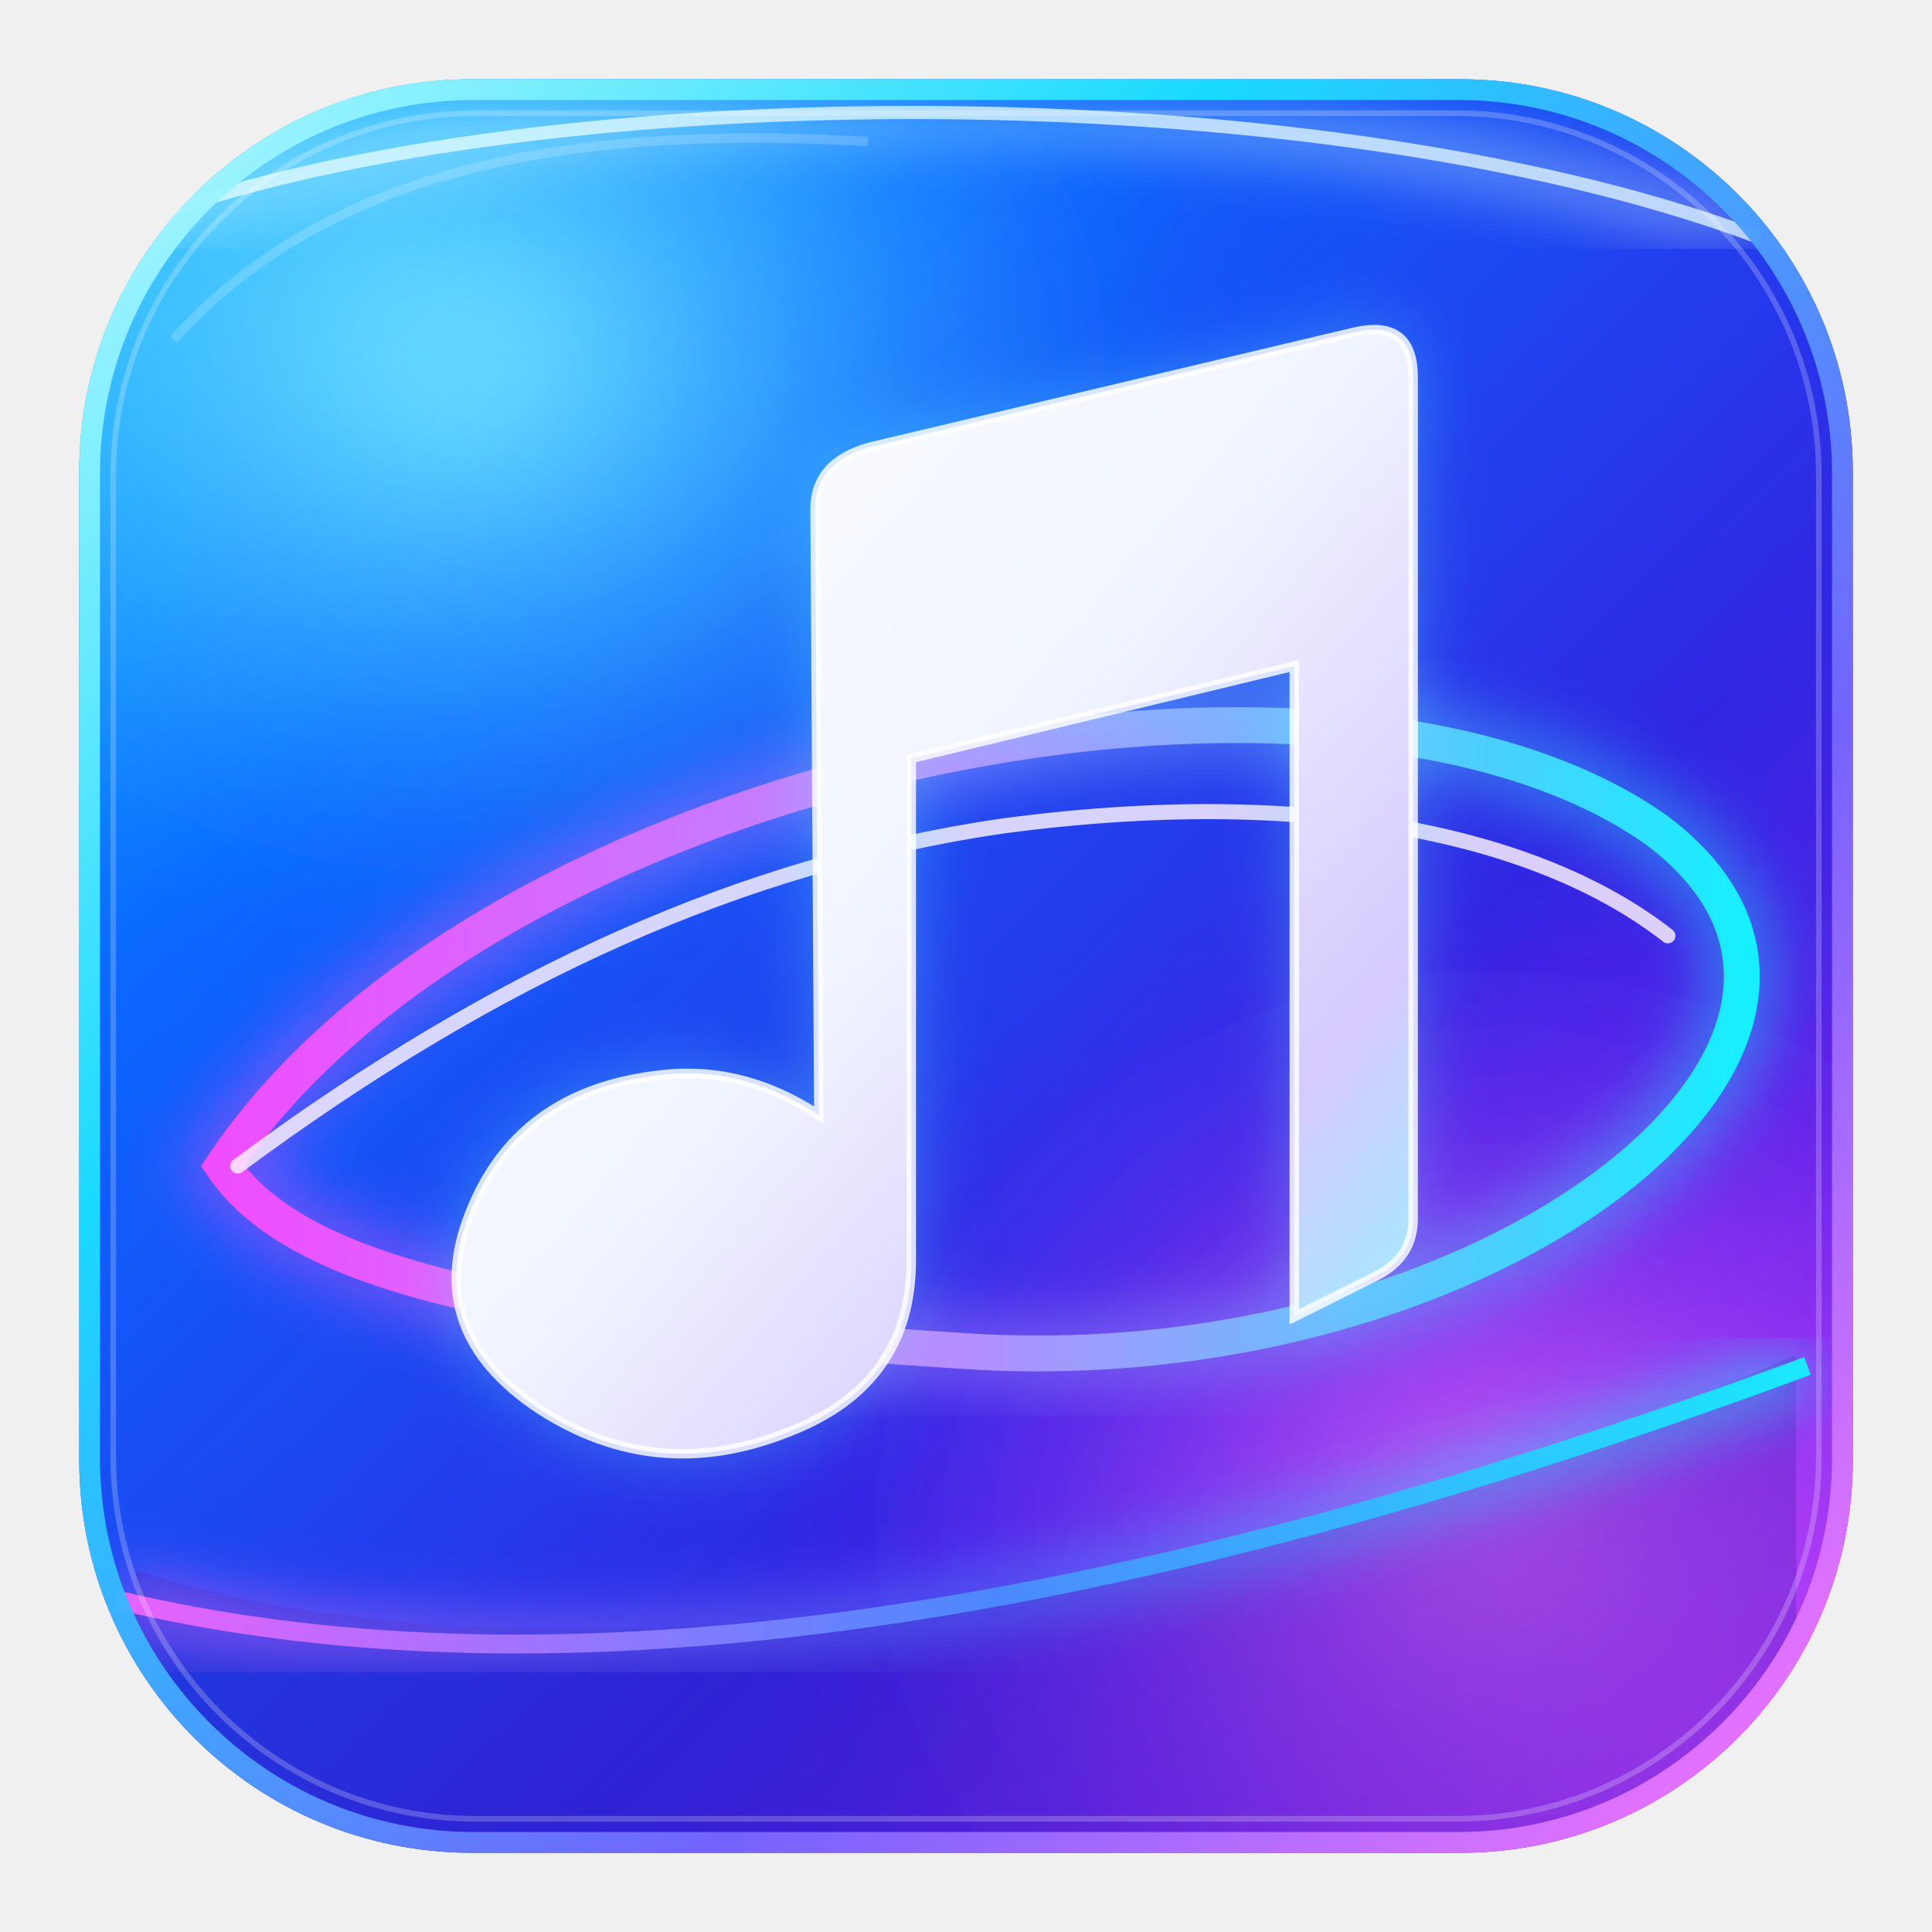
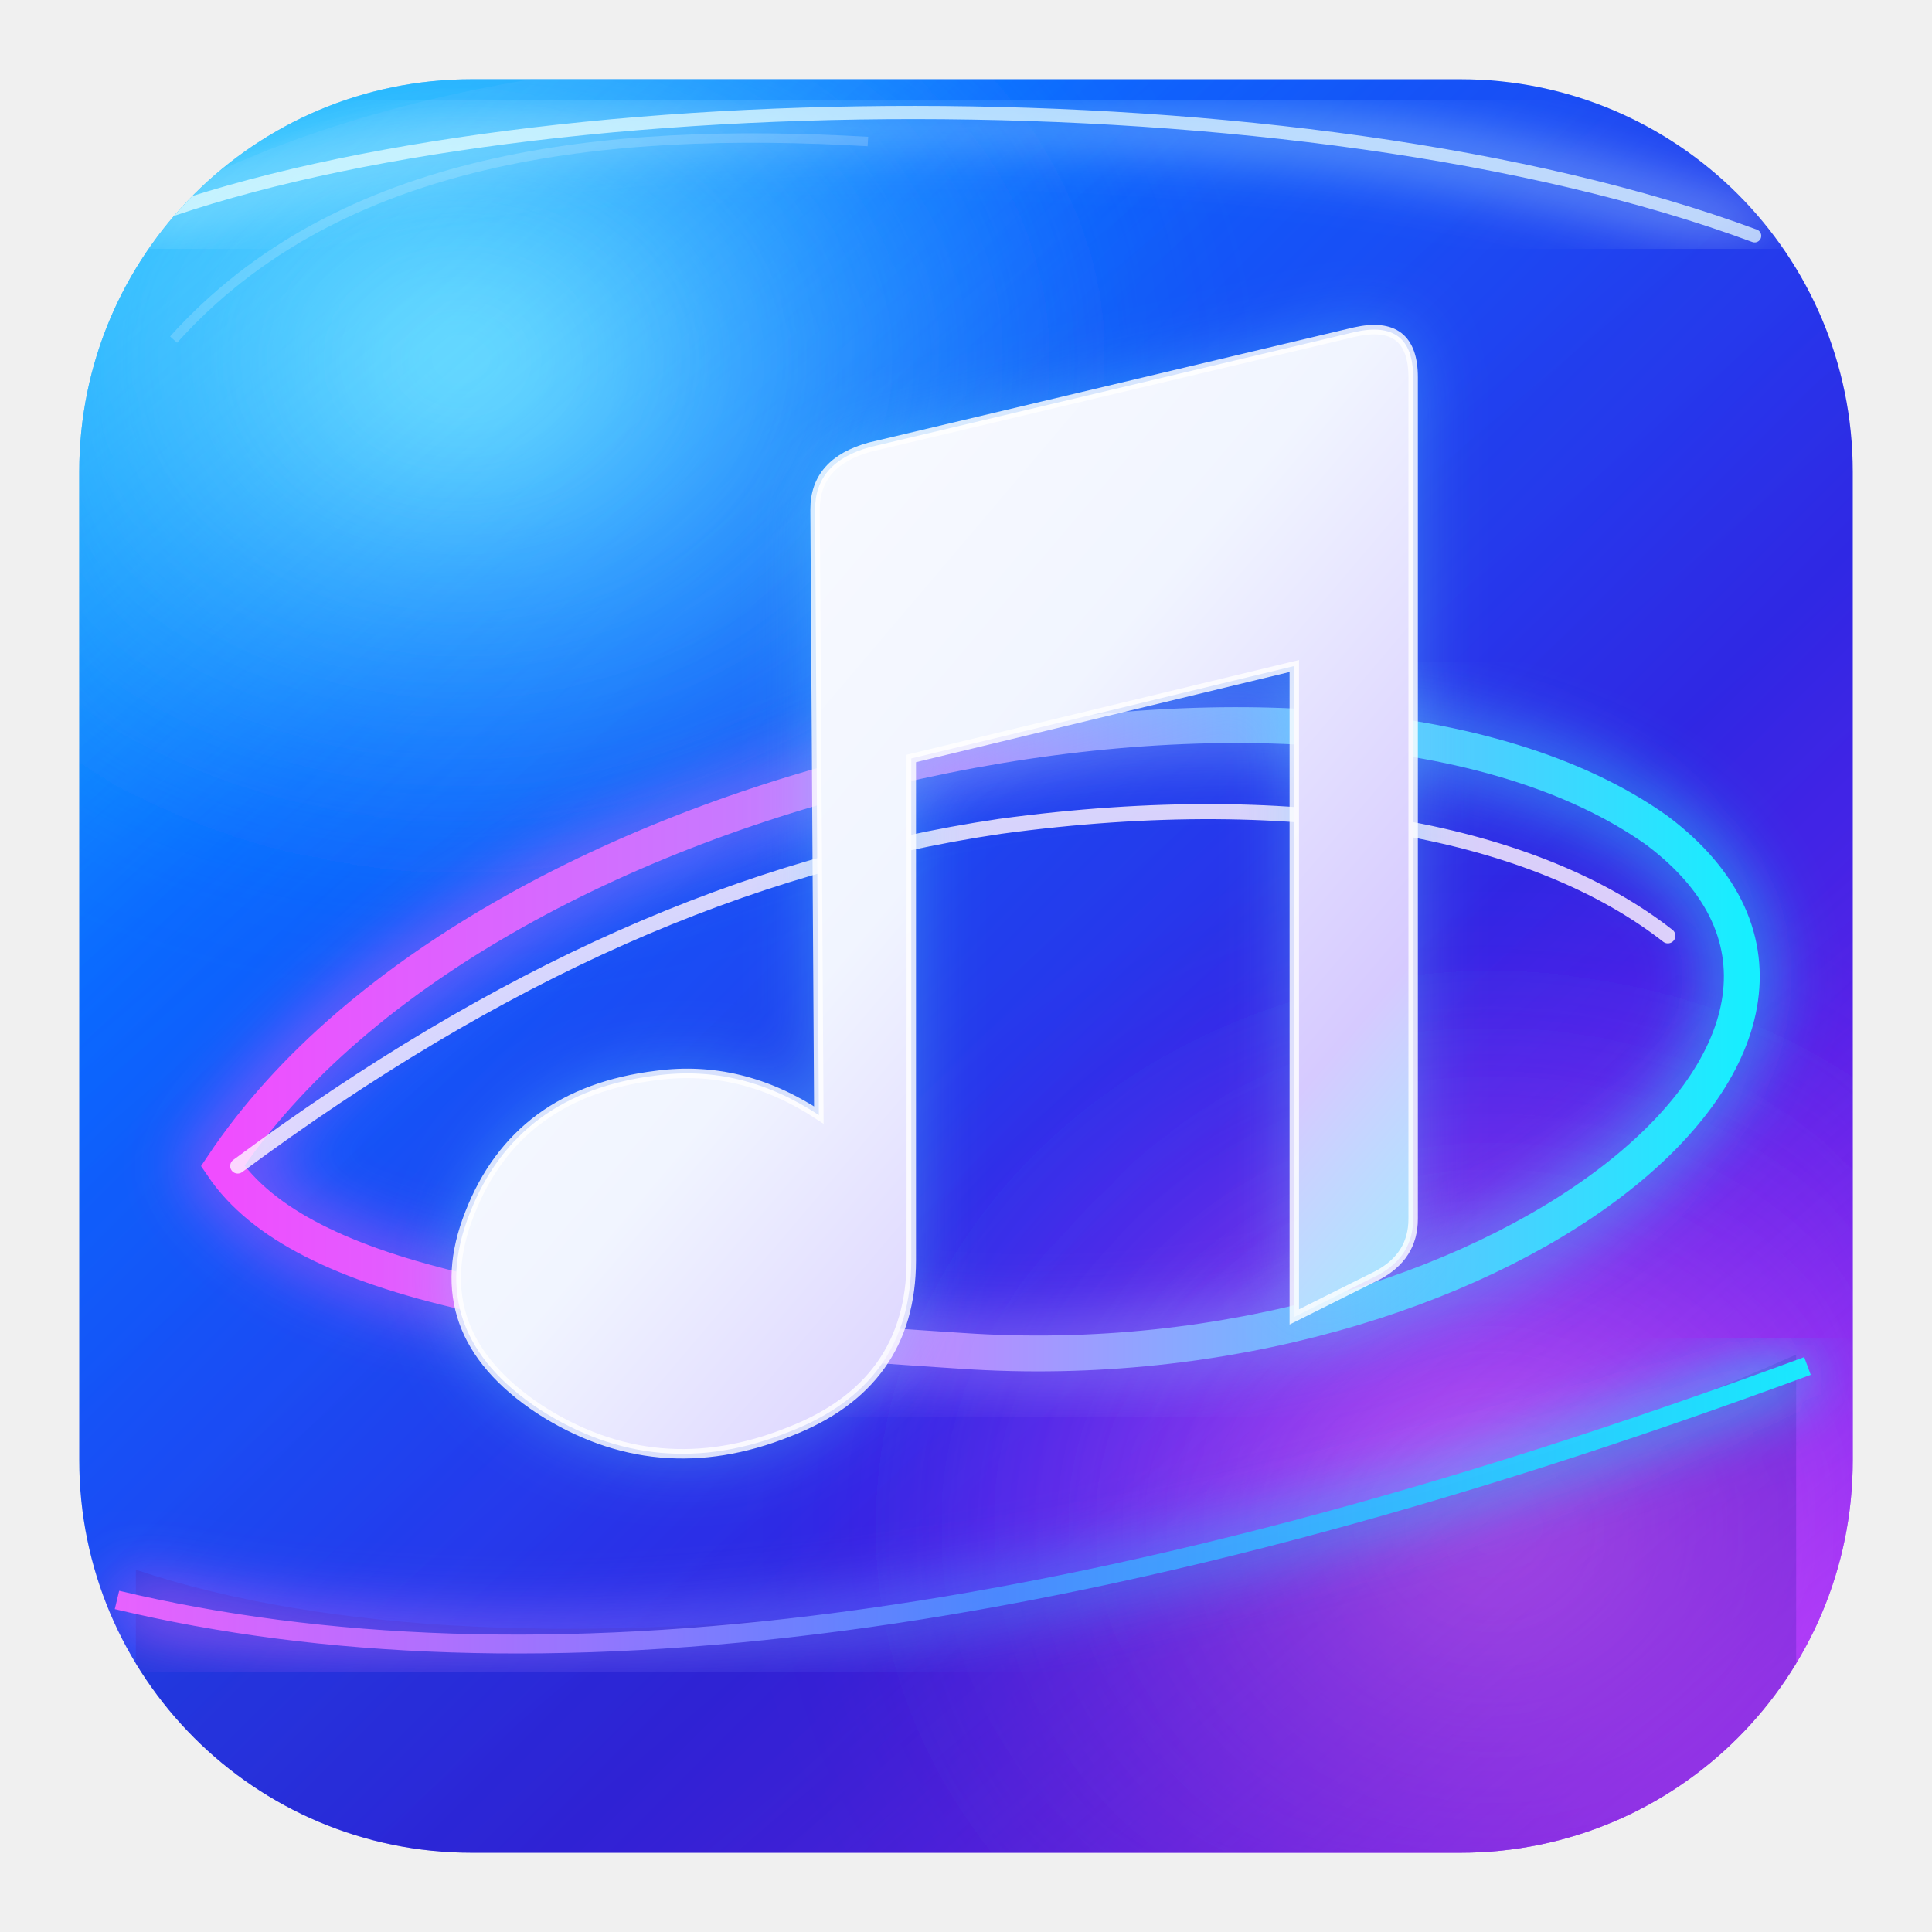
<svg xmlns="http://www.w3.org/2000/svg" width="1024" height="1024" viewBox="0 0 1024 1024">
  <defs>
    <linearGradient id="bg" x1="0" y1="0" x2="1" y2="1">
      <stop stop-color="#08cfff" />
      <stop offset=".28" stop-color="#0867ff" />
      <stop offset=".62" stop-color="#3028e8" />
      <stop offset="1" stop-color="#a21cff" />
    </linearGradient>
    <linearGradient id="glass" x1="0" y1="0" x2=".85" y2="1">
      <stop stop-color="#8af7ff" stop-opacity=".34" />
      <stop offset=".36" stop-color="#176dff" stop-opacity=".08" />
      <stop offset=".72" stop-color="#3212a8" stop-opacity=".10" />
      <stop offset="1" stop-color="#f05cff" stop-opacity=".34" />
    </linearGradient>
    <linearGradient id="rim" x1="0" y1="0" x2="1" y2="1">
      <stop stop-color="#bafaff" />
      <stop offset=".32" stop-color="#19dfff" />
      <stop offset=".68" stop-color="#7666ff" />
      <stop offset="1" stop-color="#ff78ff" />
    </linearGradient>
    <linearGradient id="note" x1="0" y1="0" x2="1" y2="1">
      <stop stop-color="#ffffff" />
      <stop offset=".48" stop-color="#f1f5ff" />
      <stop offset=".78" stop-color="#d6caff" />
      <stop offset="1" stop-color="#8ef8ff" />
    </linearGradient>
    <linearGradient id="orbit" x1="0" y1="0" x2="1" y2="0">
      <stop stop-color="#f04dff" />
      <stop offset=".48" stop-color="#b78cff" />
      <stop offset="1" stop-color="#16efff" />
    </linearGradient>
    <linearGradient id="wave" x1="0" y1="0" x2="1" y2="0">
      <stop stop-color="#ef63ff" />
      <stop offset=".52" stop-color="#4b8cff" />
      <stop offset="1" stop-color="#16efff" />
    </linearGradient>
    <radialGradient id="cyanGlow">
      <stop stop-color="#8bffff" stop-opacity=".95" />
      <stop offset="1" stop-color="#18aaff" stop-opacity="0" />
    </radialGradient>
    <radialGradient id="purpleGlow">
      <stop stop-color="#fa74ff" stop-opacity=".85" />
      <stop offset="1" stop-color="#9b20ff" stop-opacity="0" />
    </radialGradient>
    <filter id="soft">
      <feGaussianBlur stdDeviation="34" />
    </filter>
    <filter id="glow">
      <feGaussianBlur stdDeviation="16" />
    </filter>
    <filter id="noteShadow">
      <feGaussianBlur stdDeviation="18" />
    </filter>
    <clipPath id="clip">
      <rect x="42" y="42" width="940" height="940" rx="208" />
    </clipPath>
  </defs>
  <g clip-path="url(#clip)">
    <rect width="1024" height="1024" fill="url(#bg)" />
    <ellipse cx="245" cy="190" rx="380" ry="300" fill="url(#cyanGlow)" filter="url(#soft)" />
    <ellipse cx="790" cy="810" rx="360" ry="330" fill="url(#purpleGlow)" filter="url(#soft)" />
    <path d="M35 0H1024V1024H0V170C100 65 300 18 510 32C710 46 850 10 1024 0Z" fill="url(#glass)" />
    <path d="M72 118C270 42 690 36 930 125" fill="none" stroke="#d8ffff" stroke-opacity=".52" stroke-width="20" stroke-linecap="round" filter="url(#glow)" />
    <path d="M72 118C270 42 690 36 930 125" fill="none" stroke="#eaffff" stroke-opacity=".72" stroke-width="7" stroke-linecap="round" />
    <path d="M118 618C260 405 706 318 878 440C1025 550 790 735 510 716C290 702 160 680 118 618Z" fill="none" stroke="url(#orbit)" stroke-width="38" stroke-linecap="round" opacity=".42" filter="url(#glow)" />
    <path d="M118 618C260 405 706 318 878 440C1025 550 790 735 510 716C290 702 160 680 118 618Z" fill="none" stroke="url(#orbit)" stroke-width="19" stroke-linecap="round" />
    <path d="M126 618C265 515 395 458 530 438C692 416 815 442 884 496" fill="none" stroke="#fff3ff" stroke-width="8" stroke-linecap="round" opacity=".82" />
    <path d="M432 270Q432 245 461 237L718 176Q749 169 749 200V646Q749 666 730 676L686 698V353L483 402V668Q483 734 418 759Q348 787 286 747Q224 706 249 643Q274 579 348 570Q393 564 434 591Z" fill="#6ef4ff" opacity=".35" filter="url(#noteShadow)" />
    <path d="M432 270Q432 245 461 237L718 176Q749 169 749 200V646Q749 666 730 676L686 698V353L483 402V668Q483 734 418 759Q348 787 286 747Q224 706 249 643Q274 579 348 570Q393 564 434 591Z" fill="url(#note)" stroke="#ffffff" stroke-opacity=".82" stroke-width="5" />
    <path d="M72 832C275 900 642 855 952 718V1024H72Z" fill="#2815a7" opacity=".24" />
    <path d="M62 848C280 900 568 868 958 724" fill="none" stroke="url(#wave)" stroke-width="28" opacity=".55" filter="url(#glow)" />
    <path d="M62 848C280 900 568 868 958 724" fill="none" stroke="url(#wave)" stroke-width="10" opacity=".95" />
-     <rect x="47" y="47" width="930" height="930" rx="204" fill="none" stroke="url(#rim)" stroke-width="12" opacity=".96" />
-     <rect x="60" y="60" width="904" height="904" rx="192" fill="none" stroke="#ffffff" stroke-opacity=".22" stroke-width="3" />
    <path d="M92 180C180 82 320 67 460 75" fill="none" stroke="#ffffff" stroke-opacity=".18" stroke-width="5" />
  </g>
</svg>
